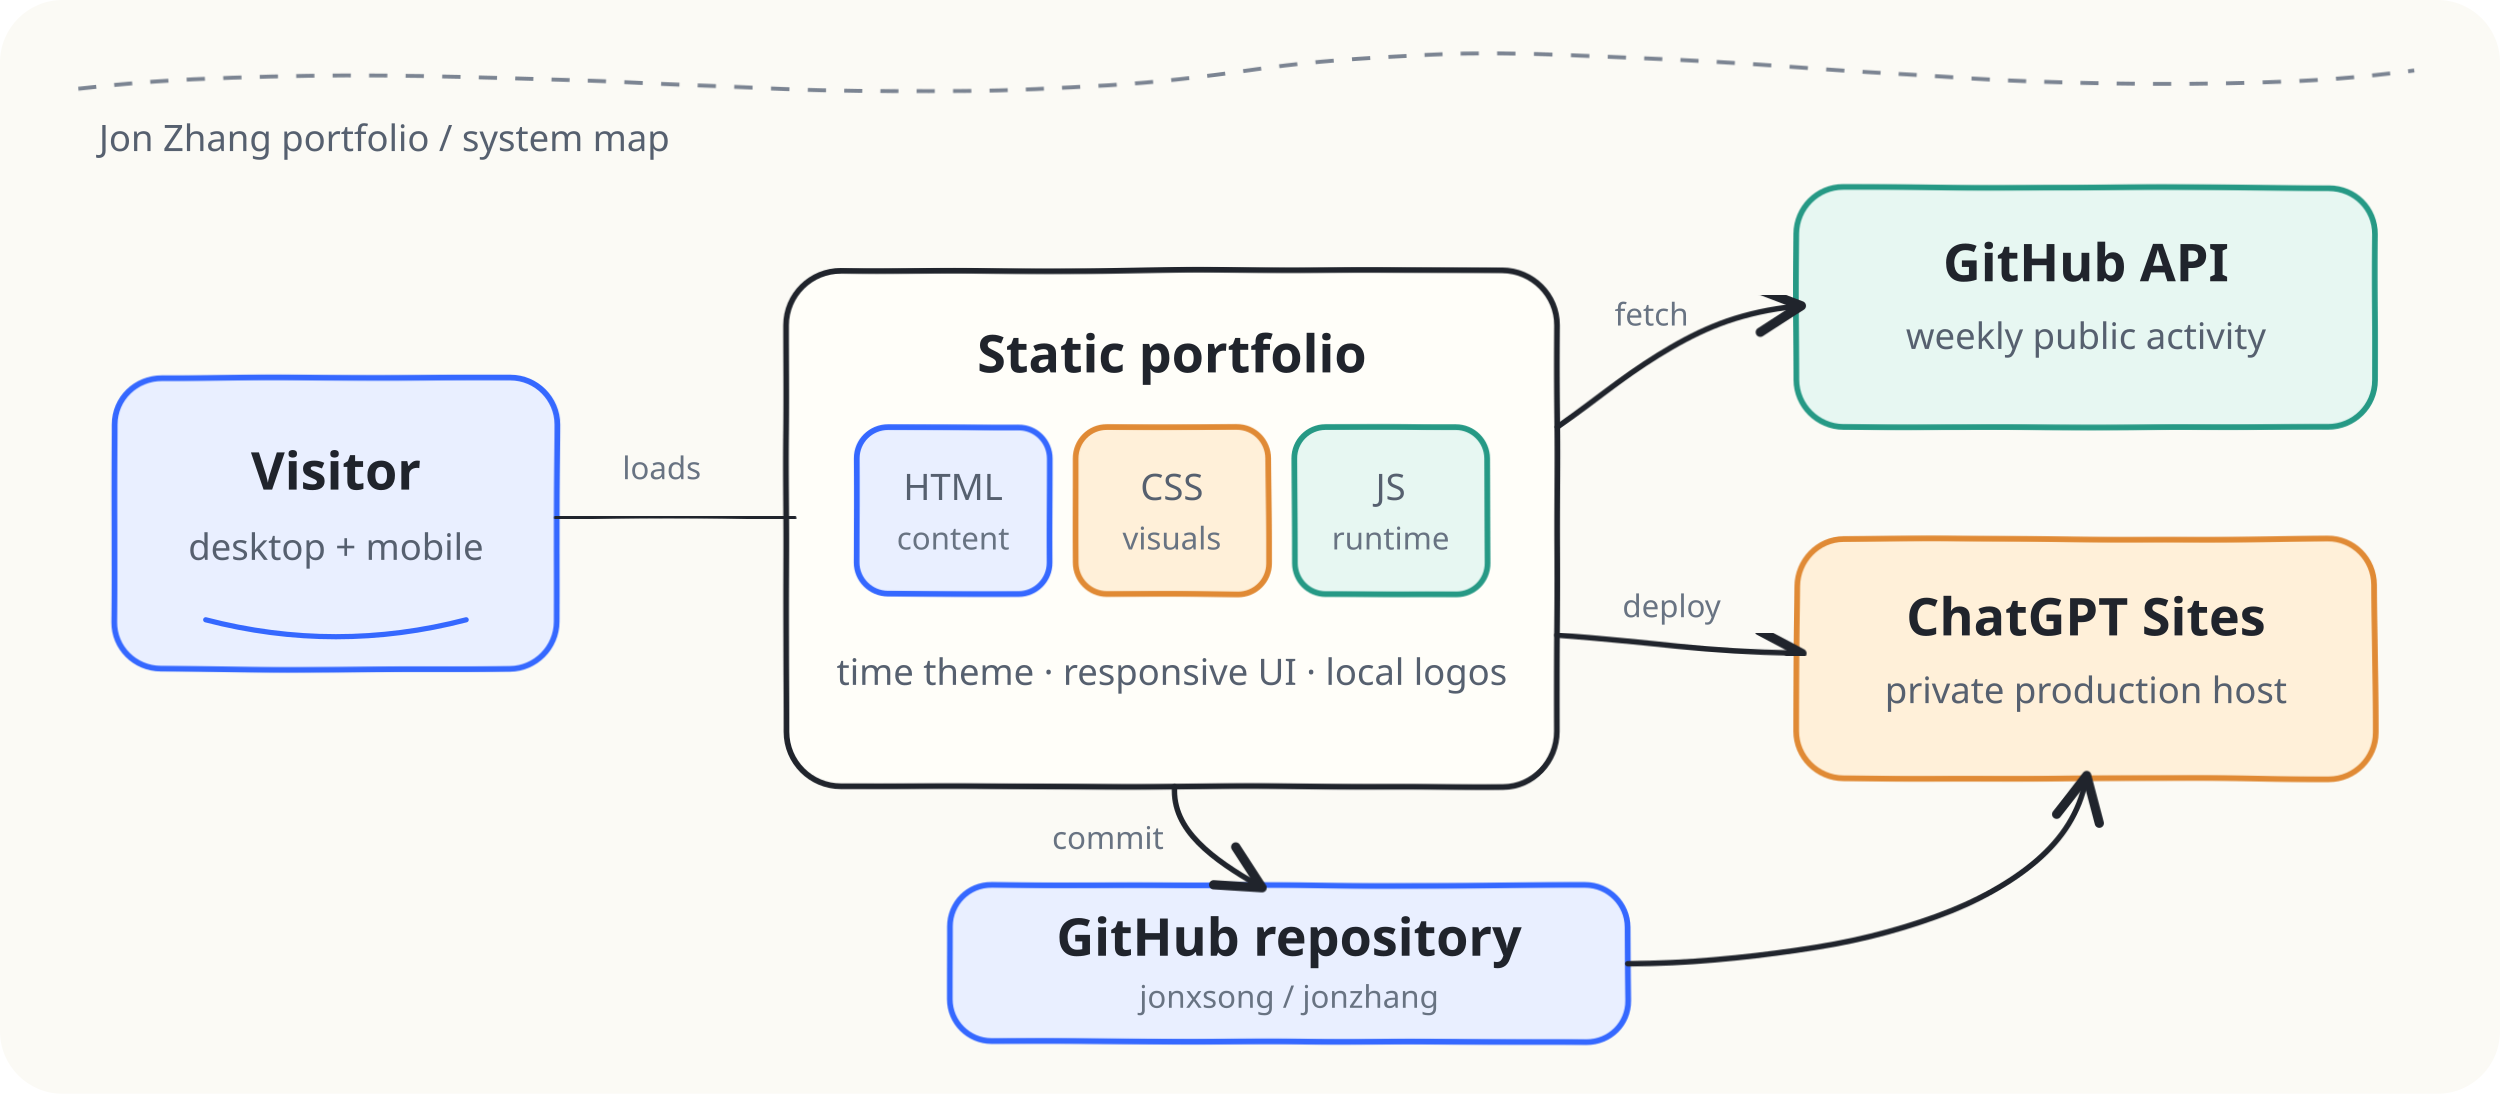
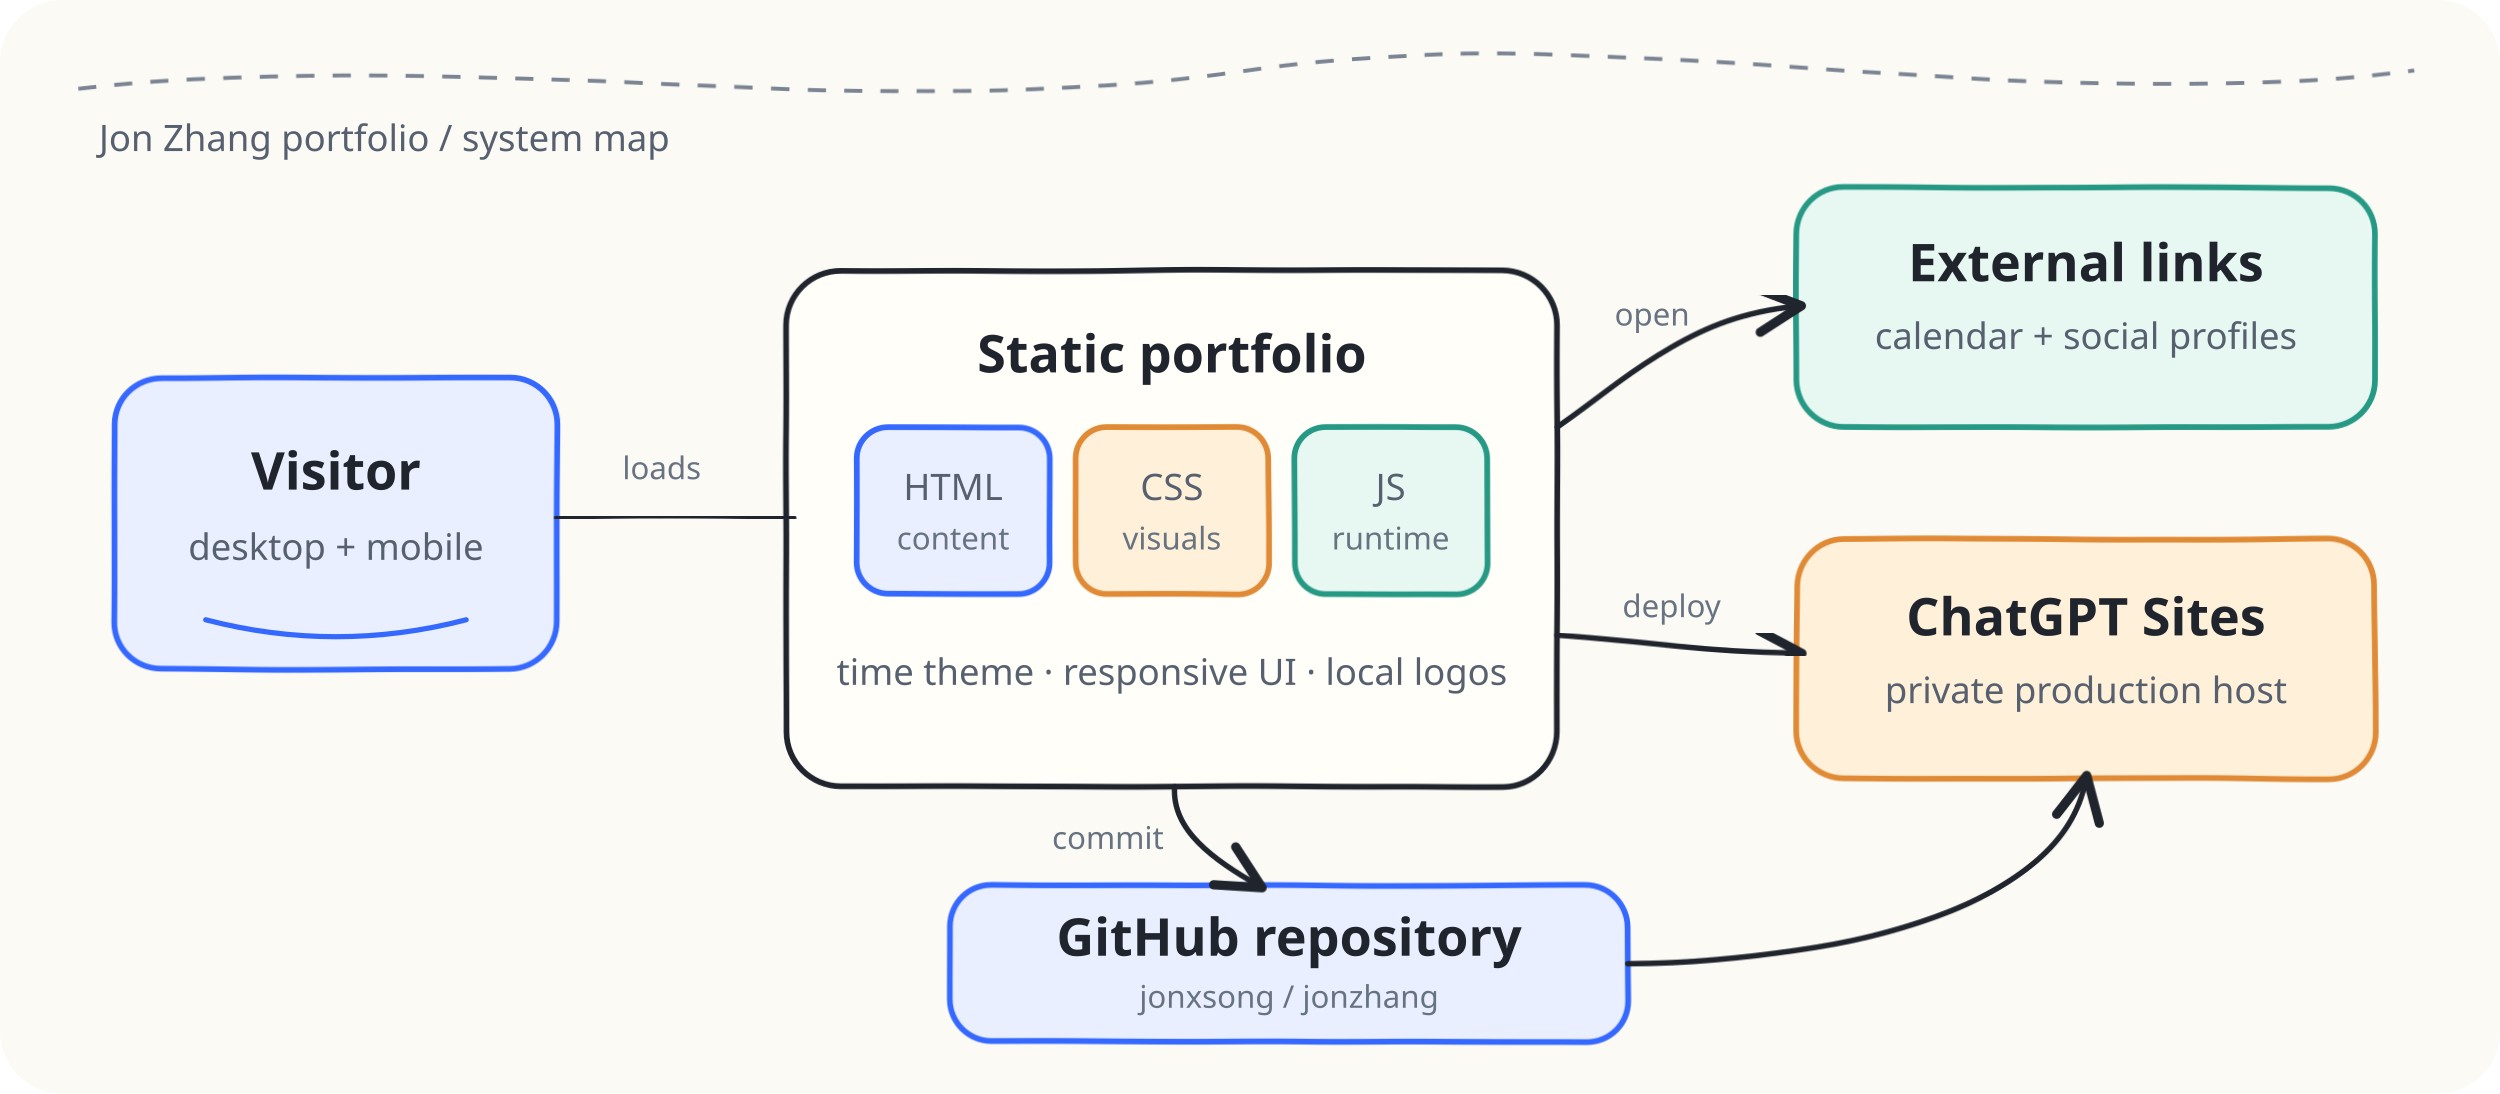
<svg xmlns="http://www.w3.org/2000/svg" viewBox="0 0 960 420" role="img" aria-labelledby="title desc">
  <defs>
    <filter id="rough" x="-10%" y="-10%" width="120%" height="120%">
      <feTurbulence type="fractalNoise" baseFrequency="0.012" numOctaves="2" seed="7" result="noise" />
      <feDisplacementMap in="SourceGraphic" in2="noise" scale="1.25" />
    </filter>
    <marker id="arrow" markerWidth="10" markerHeight="10" refX="8" refY="5" orient="auto" markerUnits="strokeWidth">
      <path d="M1 1 9 5 1 9" fill="none" stroke="#20242c" stroke-width="1.7" stroke-linecap="round" stroke-linejoin="round" />
    </marker>
    <style>
      .box{fill:#fffef9;stroke:#20242c;stroke-width:2.2;filter:url(#rough)}
      .accent{fill:#e9efff;stroke:#3568ff}.warm{fill:#fff0d9;stroke:#e08a35}.mint{fill:#e7f7f2;stroke:#269985}
      .line{fill:none;stroke:#20242c;stroke-width:2.1;stroke-linecap:round;stroke-linejoin:round;marker-end:url(#arrow);filter:url(#rough)}
      .dash{fill:none;stroke:#7b8492;stroke-width:1.5;stroke-dasharray:7 7;filter:url(#rough)}
      text{font-family:"Comic Sans MS","Segoe Print",sans-serif;fill:#20242c}.label{font-size:20px;font-weight:700}.small{font-size:14px;fill:#56606f}.tiny{font-size:12px;fill:#687382}
    </style>
  </defs>
  <rect width="960" height="420" rx="24" fill="#fbfaf5" />
  <path class="dash" d="M30 34 C190 18 333 48 480 27 S769 46 927 27" />
  <text x="38" y="58" class="small">Jon Zhang portfolio / system map</text>
  <rect class="box accent" x="44" y="145" width="170" height="112" rx="18" />
  <text x="129" y="188" text-anchor="middle" class="label">Visitor</text>
  <text x="129" y="215" text-anchor="middle" class="small">desktop + mobile</text>
  <path d="M79 238q50 13 100 0" fill="none" stroke="#3568ff" stroke-width="2" stroke-linecap="round" />
  <rect class="box" x="302" y="104" width="296" height="198" rx="21" />
  <text x="450" y="143" text-anchor="middle" class="label">Static portfolio</text>
  <rect class="box accent" x="329" y="164" width="74" height="64" rx="12" />
  <rect class="box warm" x="413" y="164" width="74" height="64" rx="12" />
  <rect class="box mint" x="497" y="164" width="74" height="64" rx="12" />
  <text x="366" y="192" text-anchor="middle" class="small">HTML</text>
  <text x="450" y="192" text-anchor="middle" class="small">CSS</text>
  <text x="534" y="192" text-anchor="middle" class="small">JS</text>
  <text x="366" y="211" text-anchor="middle" class="tiny">content</text>
  <text x="450" y="211" text-anchor="middle" class="tiny">visuals</text>
  <text x="534" y="211" text-anchor="middle" class="tiny">runtime</text>
  <text x="450" y="263" text-anchor="middle" class="small">time theme · responsive UI · local logos</text>
  <rect class="box mint" x="690" y="72" width="222" height="92" rx="18" />
-   <text x="801" y="108" text-anchor="middle" class="label">GitHub API</text>
-   <text x="801" y="134" text-anchor="middle" class="small">weekly public activity</text>
+   <text x="801" y="108" text-anchor="middle" class="label">External links</text>
+   <text x="801" y="134" text-anchor="middle" class="small">calendar + social profiles</text>
  <rect class="box warm" x="690" y="207" width="222" height="92" rx="18" />
  <text x="801" y="244" text-anchor="middle" class="label">ChatGPT Sites</text>
  <text x="801" y="270" text-anchor="middle" class="small">private production host</text>
  <rect class="box accent" x="365" y="340" width="260" height="60" rx="16" />
  <text x="495" y="367" text-anchor="middle" class="label">GitHub repository</text>
  <text x="495" y="387" text-anchor="middle" class="tiny">jonxsong / jonzhang</text>
  <path class="line" d="M214 199 C247 198 266 198 302 199" />
  <path class="line" d="M598 164 C633 140 650 122 690 118" />
  <path class="line" d="M598 244 C635 247 654 250 690 251" />
  <path class="line" d="M451 302 C450 319 466 330 483 340" />
  <path class="line" d="M625 370 C716 368 791 347 801 300" />
  <text x="239" y="184" class="tiny">loads</text>
-   <text x="620" y="125" class="tiny">fetch</text>
+   <text x="620" y="125" class="tiny">open</text>
  <text x="623" y="237" class="tiny">deploy</text>
  <text x="404" y="326" class="tiny">commit</text>
</svg>
